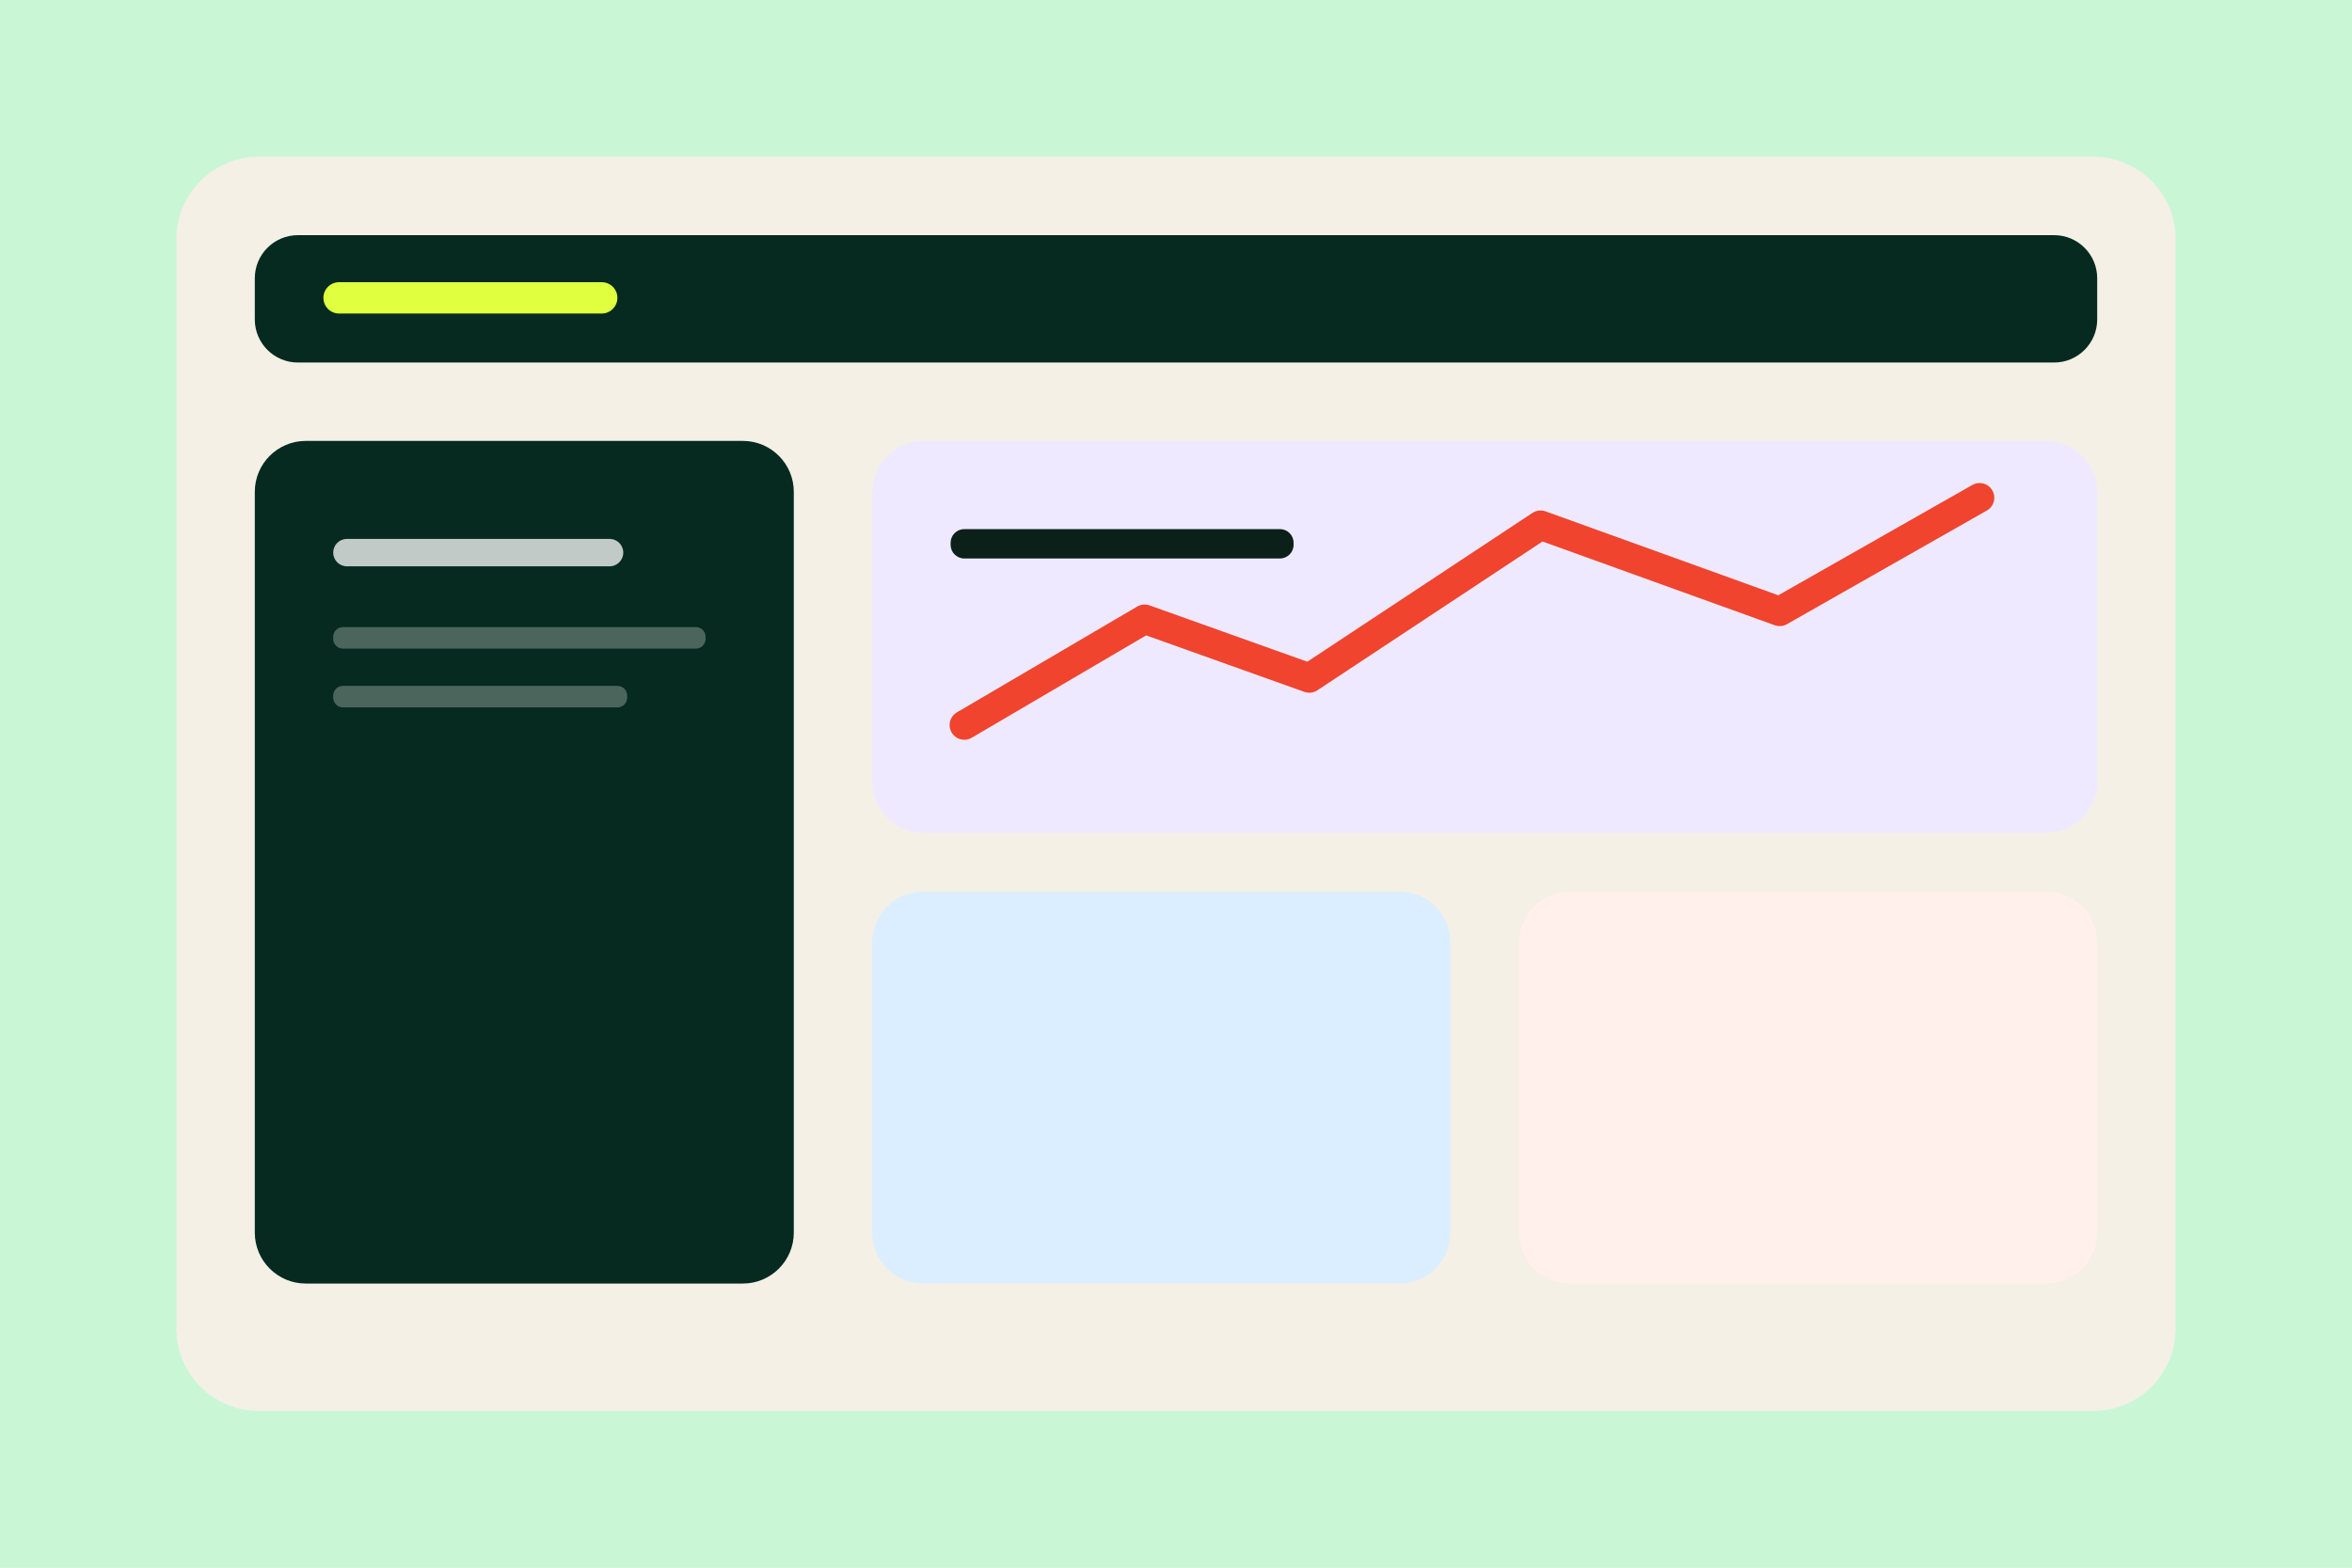
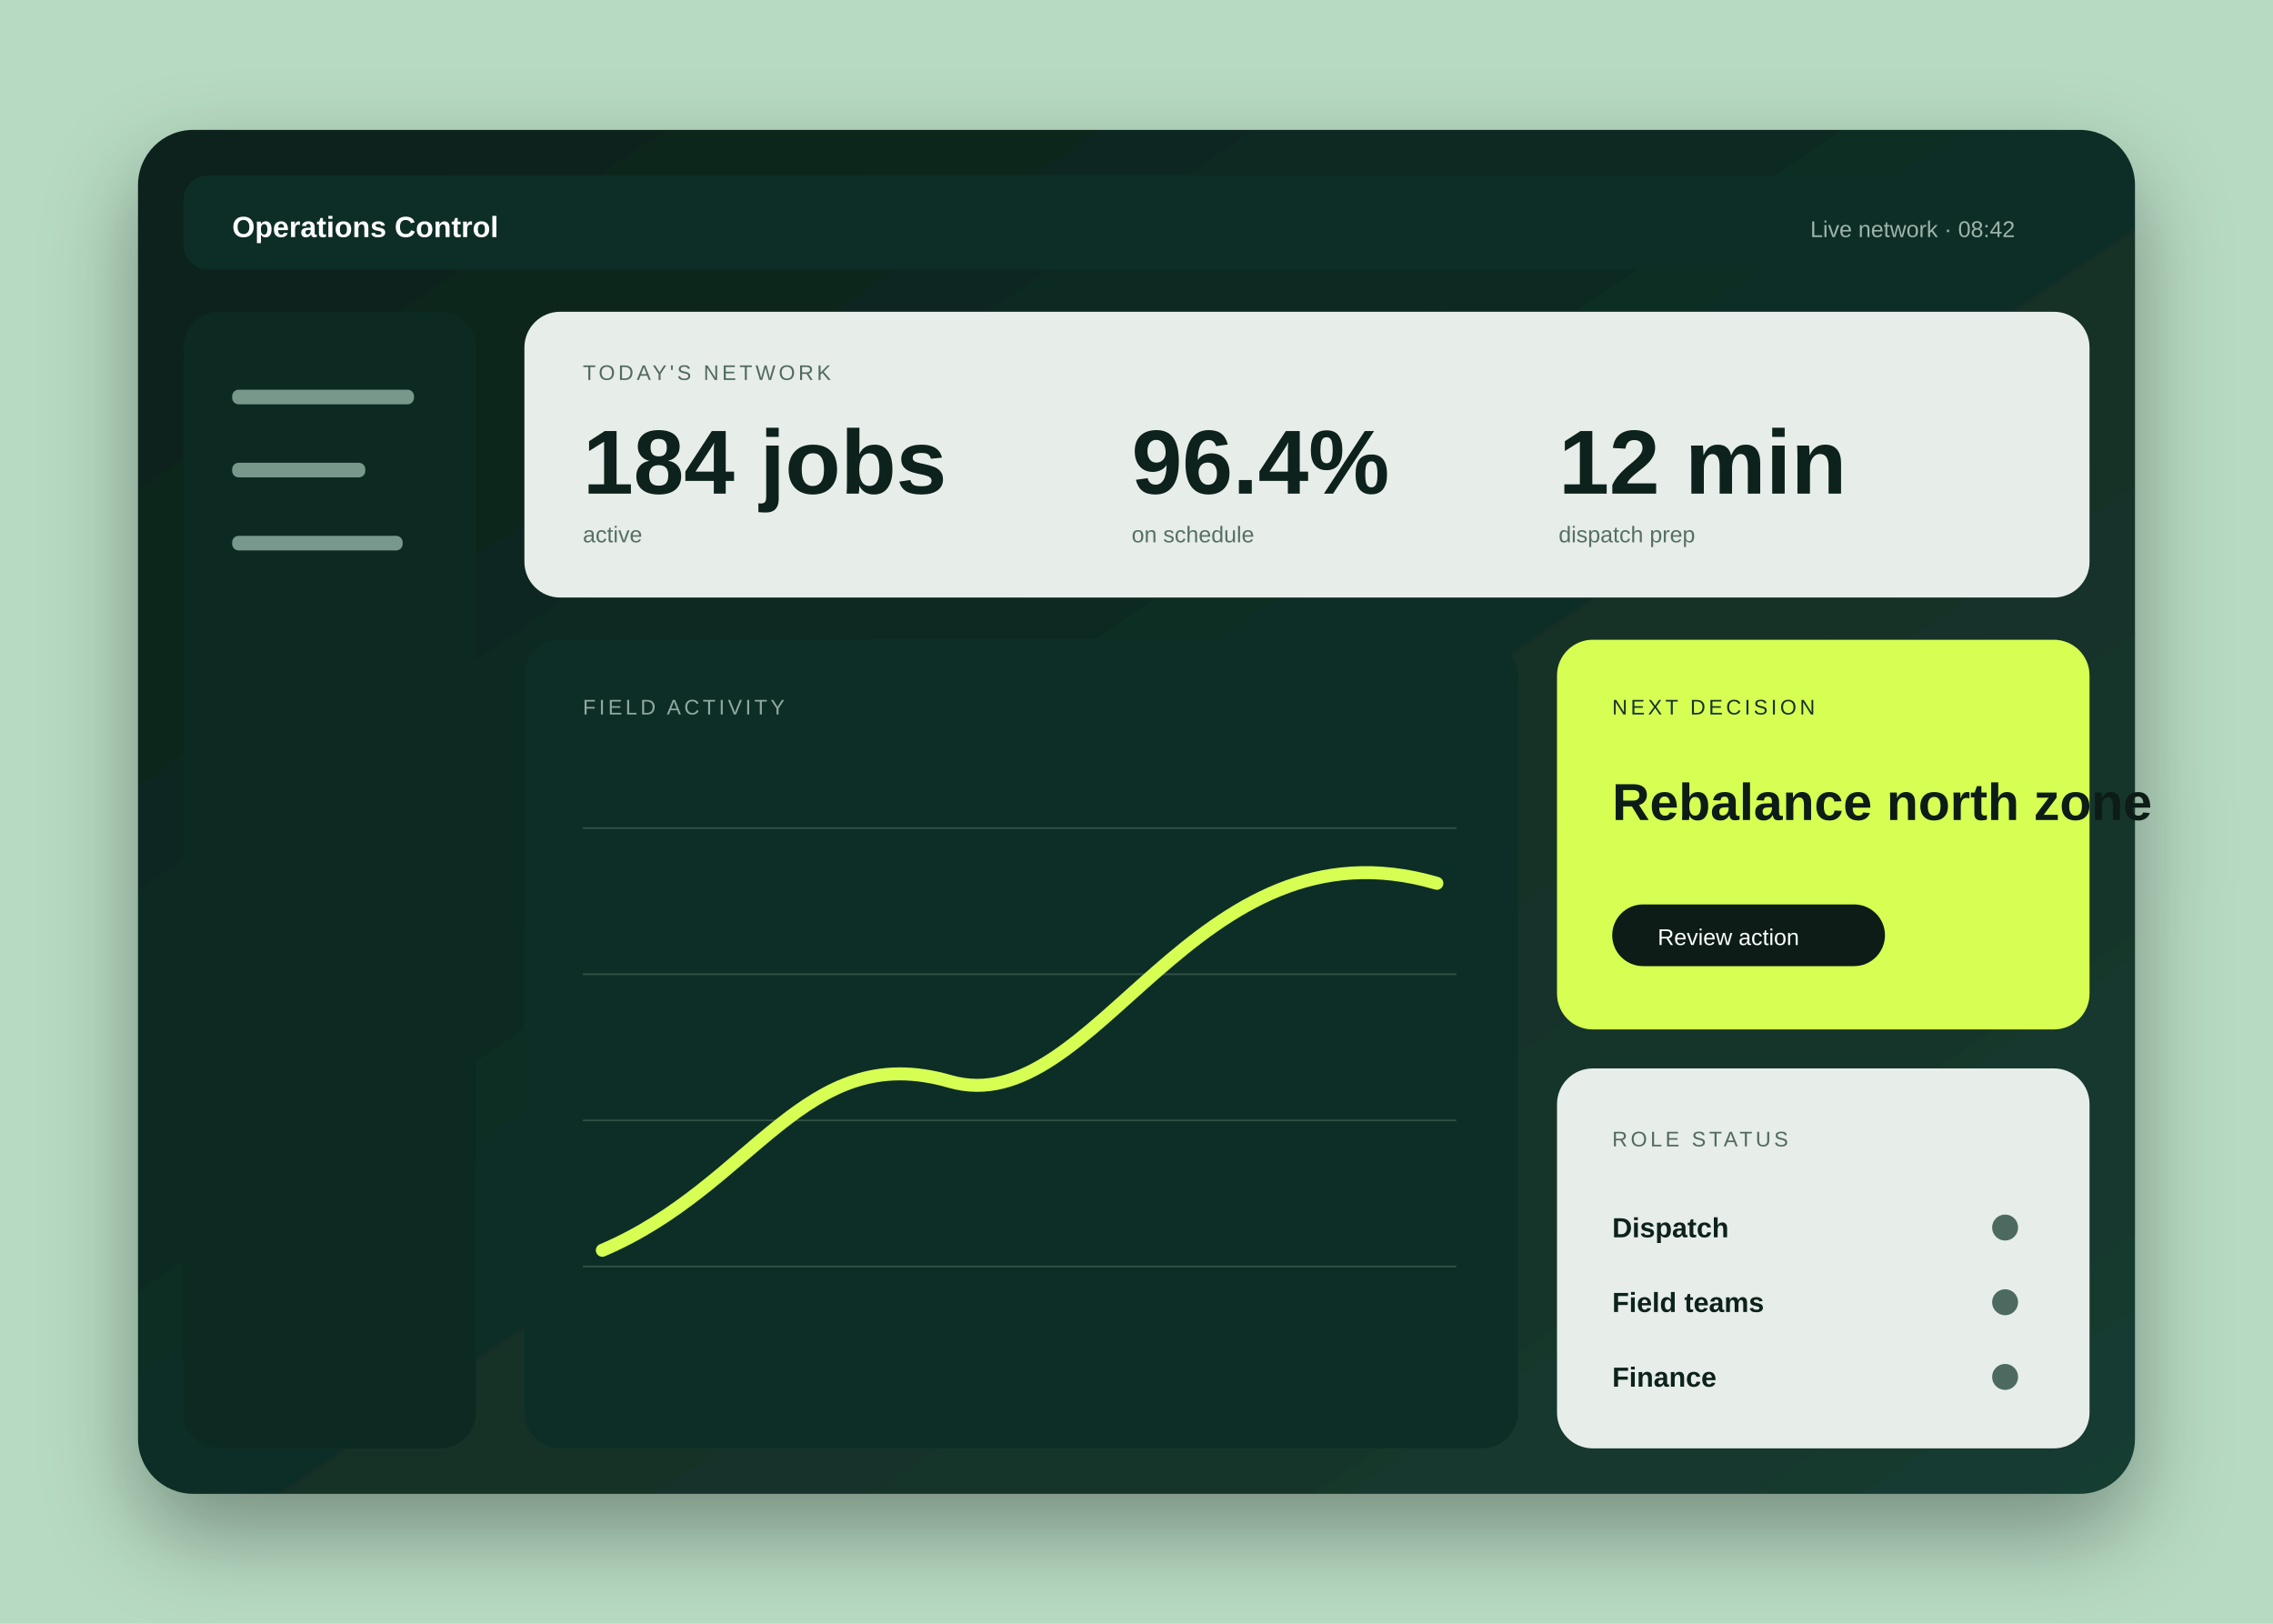
- <svg xmlns="http://www.w3.org/2000/svg" viewBox="0 0 1200 800">
-   <rect width="1200" height="800" fill="#c9f7d5" />
-   <rect x="90" y="80" width="1020" height="640" rx="42" fill="#f4f0e6" />
-   <rect x="130" y="120" width="940" height="65" rx="22" fill="#062a1f" />
-   <rect x="165" y="144" width="150" height="16" rx="8" fill="#dfff3f" />
-   <rect x="130" y="225" width="275" height="430" rx="26" fill="#062a1f" />
-   <rect x="170" y="275" width="148" height="14" rx="7" fill="#fff" opacity=".75" />
-   <rect x="170" y="320" width="190" height="11" rx="5" fill="#fff" opacity=".28" />
-   <rect x="170" y="350" width="150" height="11" rx="5" fill="#fff" opacity=".28" />
-   <rect x="445" y="225" width="625" height="200" rx="26" fill="#efe9ff" />
-   <rect x="485" y="270" width="175" height="15" rx="7" fill="#0a2018" />
-   <path d="M492 370l92-54 84 30 118-78 122 44 102-58" fill="none" stroke="#f0442e" stroke-width="15" stroke-linecap="round" stroke-linejoin="round" />
-   <rect x="445" y="455" width="295" height="200" rx="26" fill="#dbeeff" />
-   <rect x="775" y="455" width="295" height="200" rx="26" fill="#fff0ec" />
+ <svg xmlns="http://www.w3.org/2000/svg" viewBox="0 0 1400 1000">
+   <defs>
+     <linearGradient id="bg" x1="0" y1="0" x2="1" y2="1">
+       <stop stop-color="#0a211a" />
+       <stop offset="1" stop-color="#183c31" />
+     </linearGradient>
+     <filter id="s">
+       <feDropShadow dx="0" dy="24" stdDeviation="28" flood-opacity=".35" />
+     </filter>
+   </defs>
+   <rect width="1400" height="1000" fill="#b7dac2" />
+   <g transform="translate(85 80)" filter="url(#s)">
+     <rect width="1230" height="840" rx="34" fill="url(#bg)" />
+     <rect x="28" y="28" width="1174" height="58" rx="15" fill="#102d25" />
+     <text x="58" y="66" fill="#fff" font-family="Arial" font-size="18" font-weight="700">Operations Control</text>
+     <text x="1030" y="66" fill="#9db4aa" font-family="Arial" font-size="14">Live network · 08:42</text>
+     <rect x="28" y="112" width="180" height="700" rx="22" fill="#0e2a22" />
+     <g fill="#78988c">
+       <rect x="58" y="160" width="112" height="9" rx="4" />
+       <rect x="58" y="205" width="82" height="9" rx="4" />
+       <rect x="58" y="250" width="105" height="9" rx="4" />
+     </g>
+     <rect x="238" y="112" width="964" height="176" rx="22" fill="#e7ede9" />
+     <text x="274" y="154" fill="#51695f" font-family="Arial" font-size="13" letter-spacing="2">TODAY'S NETWORK</text>
+     <text x="274" y="224" fill="#0a211a" font-family="Arial" font-size="56" font-weight="700">184 jobs</text>
+     <text x="612" y="224" fill="#0a211a" font-family="Arial" font-size="56" font-weight="700">96.4%</text>
+     <text x="875" y="224" fill="#0a211a" font-family="Arial" font-size="56" font-weight="700">12 min</text>
+     <g fill="#557066" font-family="Arial" font-size="14">
+       <text x="274" y="254">active</text>
+       <text x="612" y="254">on schedule</text>
+       <text x="875" y="254">dispatch prep</text>
+     </g>
+     <rect x="238" y="314" width="612" height="498" rx="22" fill="#102f27" />
+     <text x="274" y="360" fill="#91aaa0" font-family="Arial" font-size="13" letter-spacing="2">FIELD ACTIVITY</text>
+     <g stroke="#315147" stroke-width="1">
+       <path d="M274 430H812M274 520H812M274 610H812M274 700H812" />
+     </g>
+     <path d="M286 690 C380 650 410 560 500 586 S650 420 800 464" fill="none" stroke="#d7ff52" stroke-width="8" stroke-linecap="round" />
+     <rect x="874" y="314" width="328" height="240" rx="22" fill="#d7ff52" />
+     <text x="908" y="360" fill="#173329" font-family="Arial" font-size="13" letter-spacing="2">NEXT DECISION</text>
+     <text x="908" y="425" fill="#071d18" font-family="Arial" font-size="32" font-weight="700">Rebalance north zone</text>
+     <rect x="908" y="477" width="168" height="38" rx="19" fill="#071d18" />
+     <text x="936" y="502" fill="#fff" font-family="Arial" font-size="14">Review action</text>
+     <rect x="874" y="578" width="328" height="234" rx="22" fill="#e7ede9" />
+     <text x="908" y="626" fill="#51695f" font-family="Arial" font-size="13" letter-spacing="2">ROLE STATUS</text>
+     <g fill="#0a211a" font-family="Arial" font-size="17" font-weight="700">
+       <text x="908" y="682">Dispatch</text>
+       <text x="908" y="728">Field teams</text>
+       <text x="908" y="774">Finance</text>
+     </g>
+     <g fill="#4d6b60">
+       <circle cx="1150" cy="676" r="8" />
+       <circle cx="1150" cy="722" r="8" />
+       <circle cx="1150" cy="768" r="8" />
+     </g>
+   </g>
</svg>
